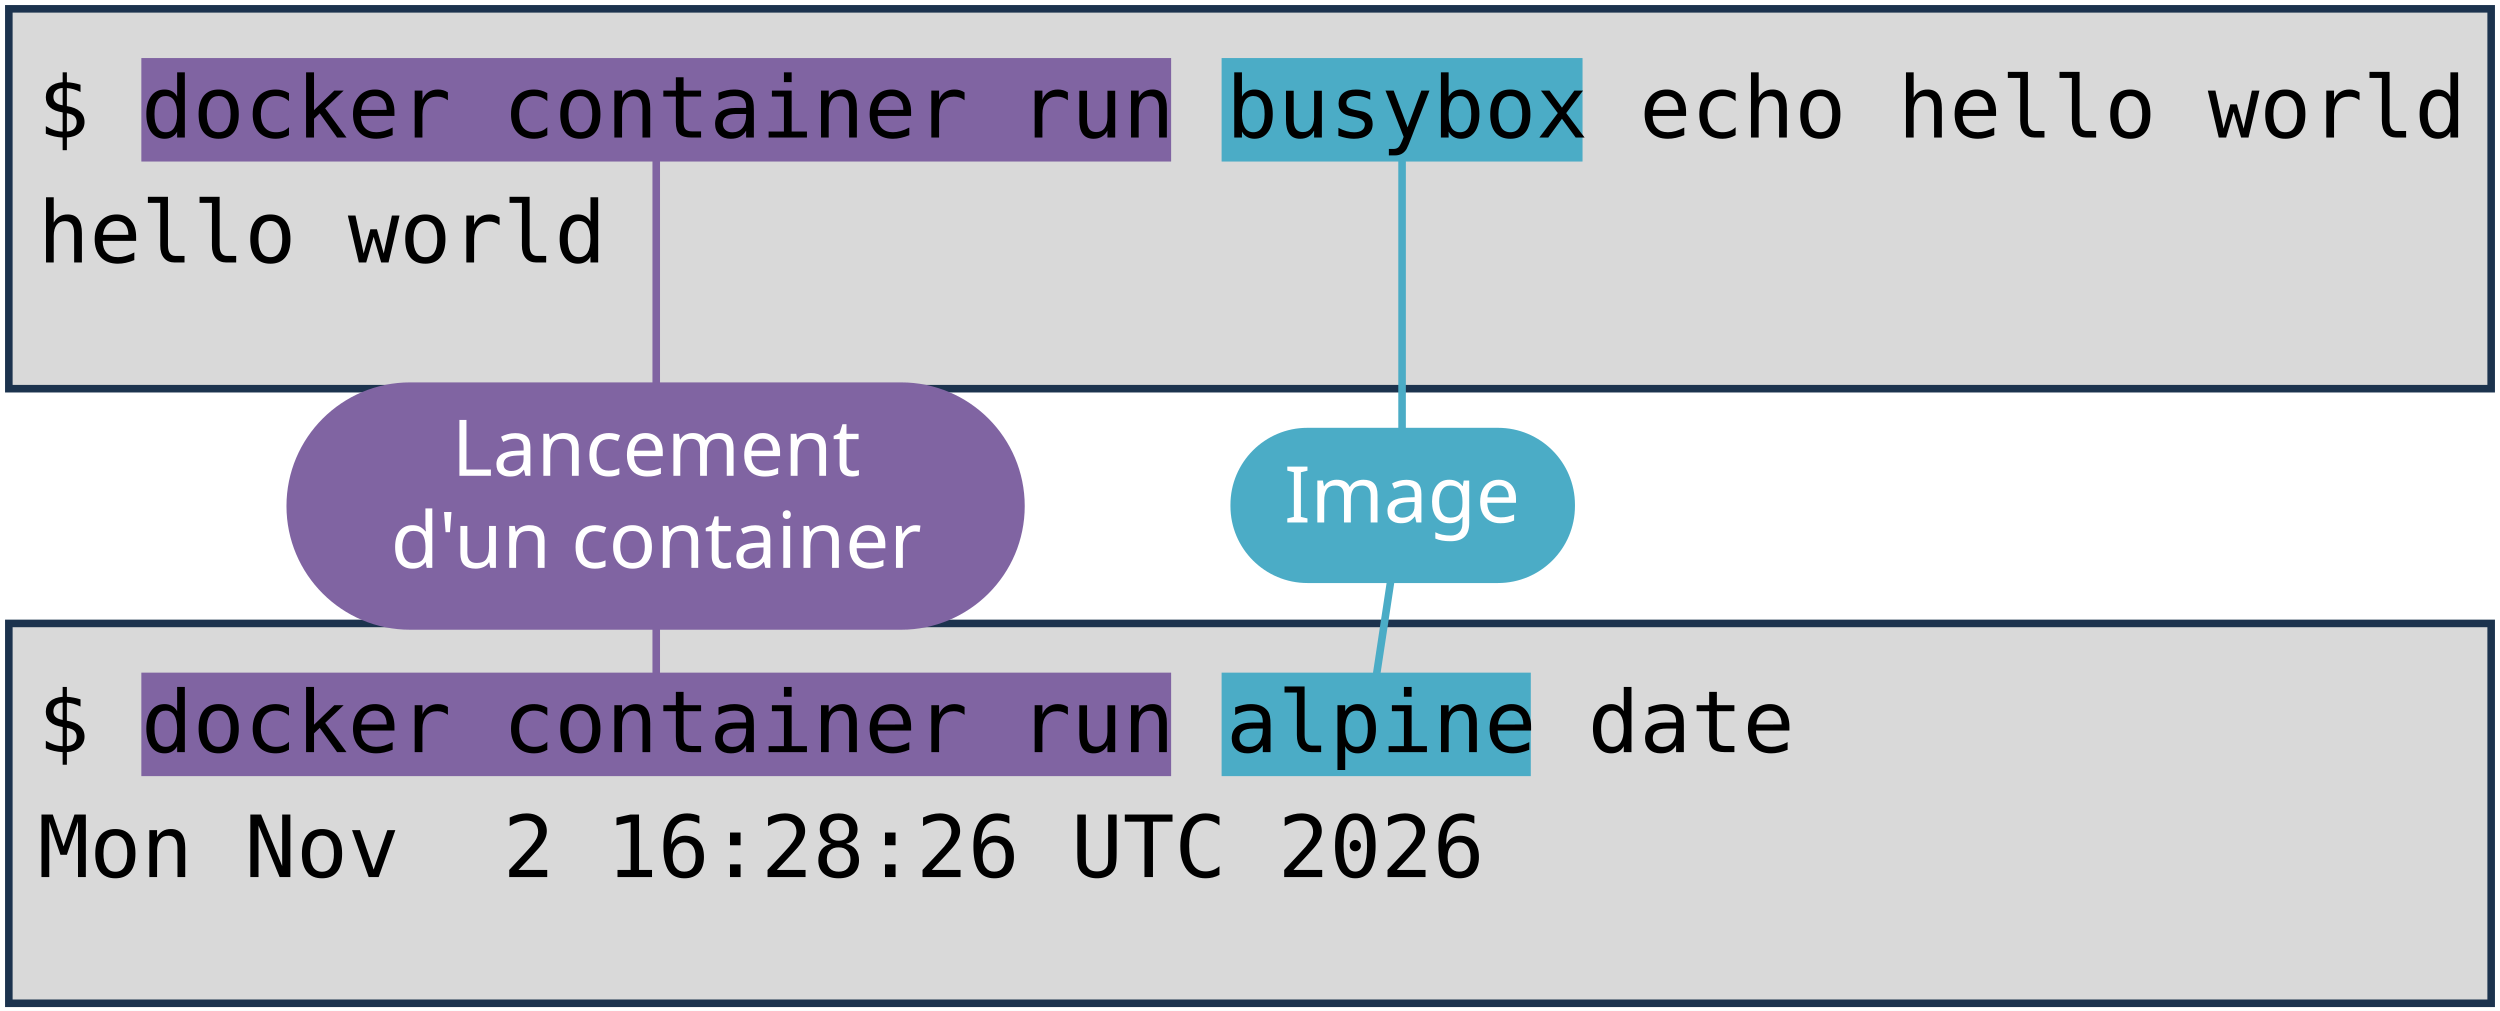
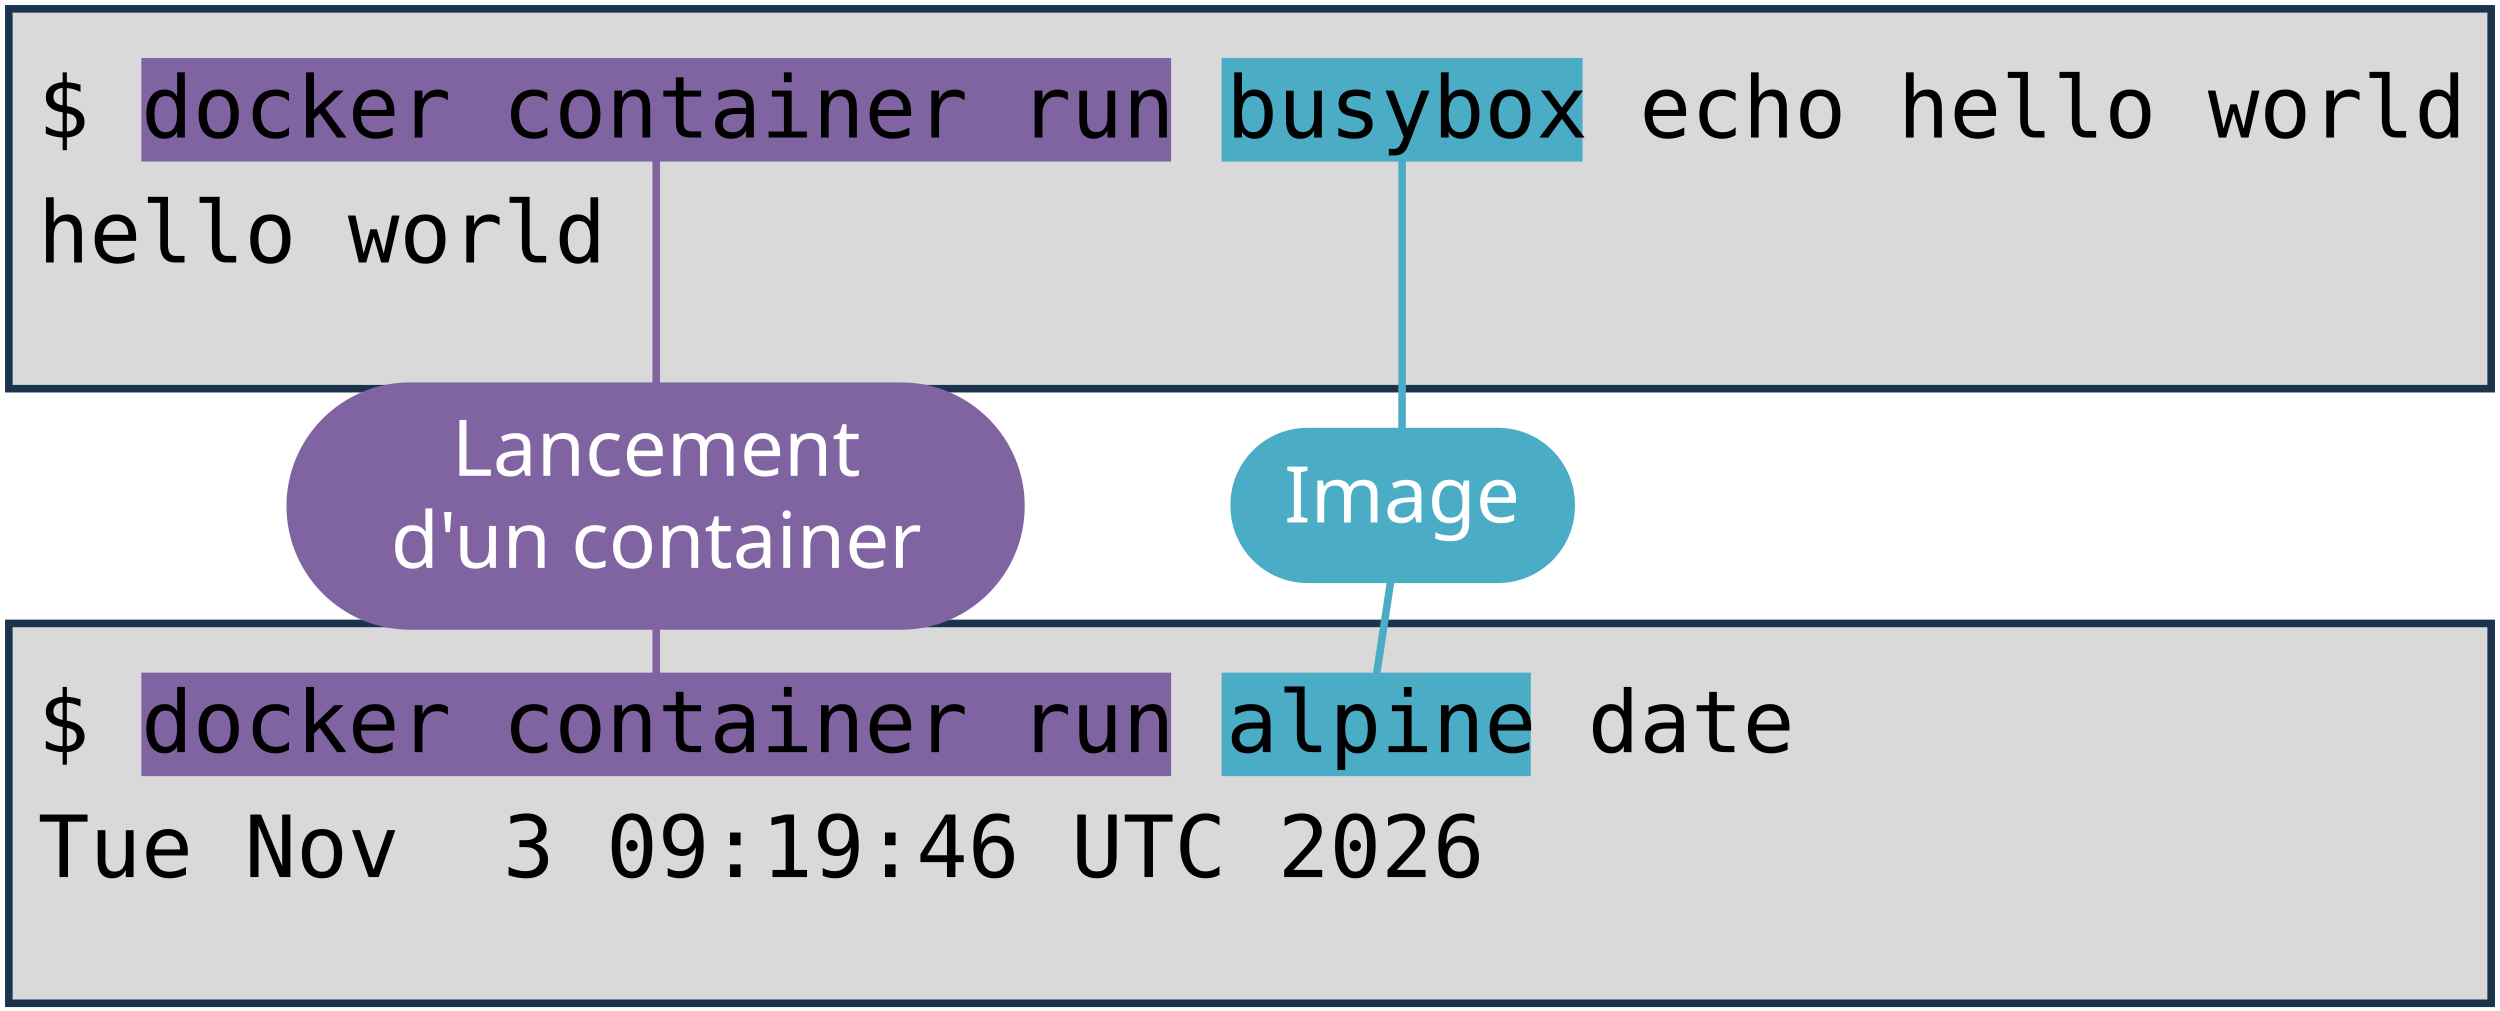
<svg xmlns="http://www.w3.org/2000/svg" viewBox="0 0 1981 801" width="1981" height="801" role="img" aria-label="Deux terminaux : docker container run busybox echo hello world, et docker container run alpine date. Annotations : lancement d'un container, image, commande lancée.">
  <style>
    .code { font-family: "DejaVu Sans Mono", Menlo, Consolas, monospace; font-size: 68px; fill: #000000; }
    .pill { font-family: "Trebuchet MS", "Century Gothic", Verdana, sans-serif; font-size: 62px; text-anchor: middle; }
  </style>
  <rect width="1981" height="801" fill="#FFFFFF" />
  <rect x="7" y="7" width="1967" height="301" fill="#D9D9D9" stroke="#1C334E" stroke-width="6" />
  <rect x="7" y="494" width="1967" height="301" fill="#D9D9D9" stroke="#1C334E" stroke-width="6" />
  <rect x="112" y="46" width="816" height="82" fill="#8064A2" />
  <rect x="112" y="533" width="816" height="82" fill="#8064A2" />
  <rect x="968" y="46" width="286" height="82" fill="#4BACC6" />
  <rect x="968" y="533" width="245" height="82" fill="#4BACC6" />
  <text x="30" y="109" class="code" xml:space="preserve">$ docker container run busybox echo hello world</text>
  <text x="30" y="208" class="code" xml:space="preserve">hello world</text>
  <text x="30" y="596" class="code" xml:space="preserve">$ docker container run alpine date</text>
-   <text x="30" y="695" class="code" xml:space="preserve">Mon Nov  2 16:28:26 UTC 2026</text>
+   <text x="30" y="695" class="code" xml:space="preserve">Tue Nov  3 09:19:46 UTC 2026</text>
  <path d="M 520 401 L 520 128" stroke="#8064A2" stroke-width="6" fill="none" stroke-linecap="round" />
  <path d="M 520 401 L 520 533" stroke="#8064A2" stroke-width="6" fill="none" stroke-linecap="round" />
  <rect x="227" y="303" width="585" height="196" rx="98" fill="#8064A2" />
  <text x="520" y="377" class="pill" fill="#FFFFFF">Lancement</text>
  <text x="520" y="450" class="pill" fill="#FFFFFF">d'un container</text>
  <path d="M 1111 401 L 1111 128" stroke="#4BACC6" stroke-width="6" fill="none" stroke-linecap="round" />
  <path d="M 1111 401 L 1091 533" stroke="#4BACC6" stroke-width="6" fill="none" stroke-linecap="round" />
  <rect x="975" y="339" width="273" height="123" rx="61" fill="#4BACC6" />
  <text x="1111" y="414" class="pill" fill="#FFFFFF">Image</text>
</svg>
